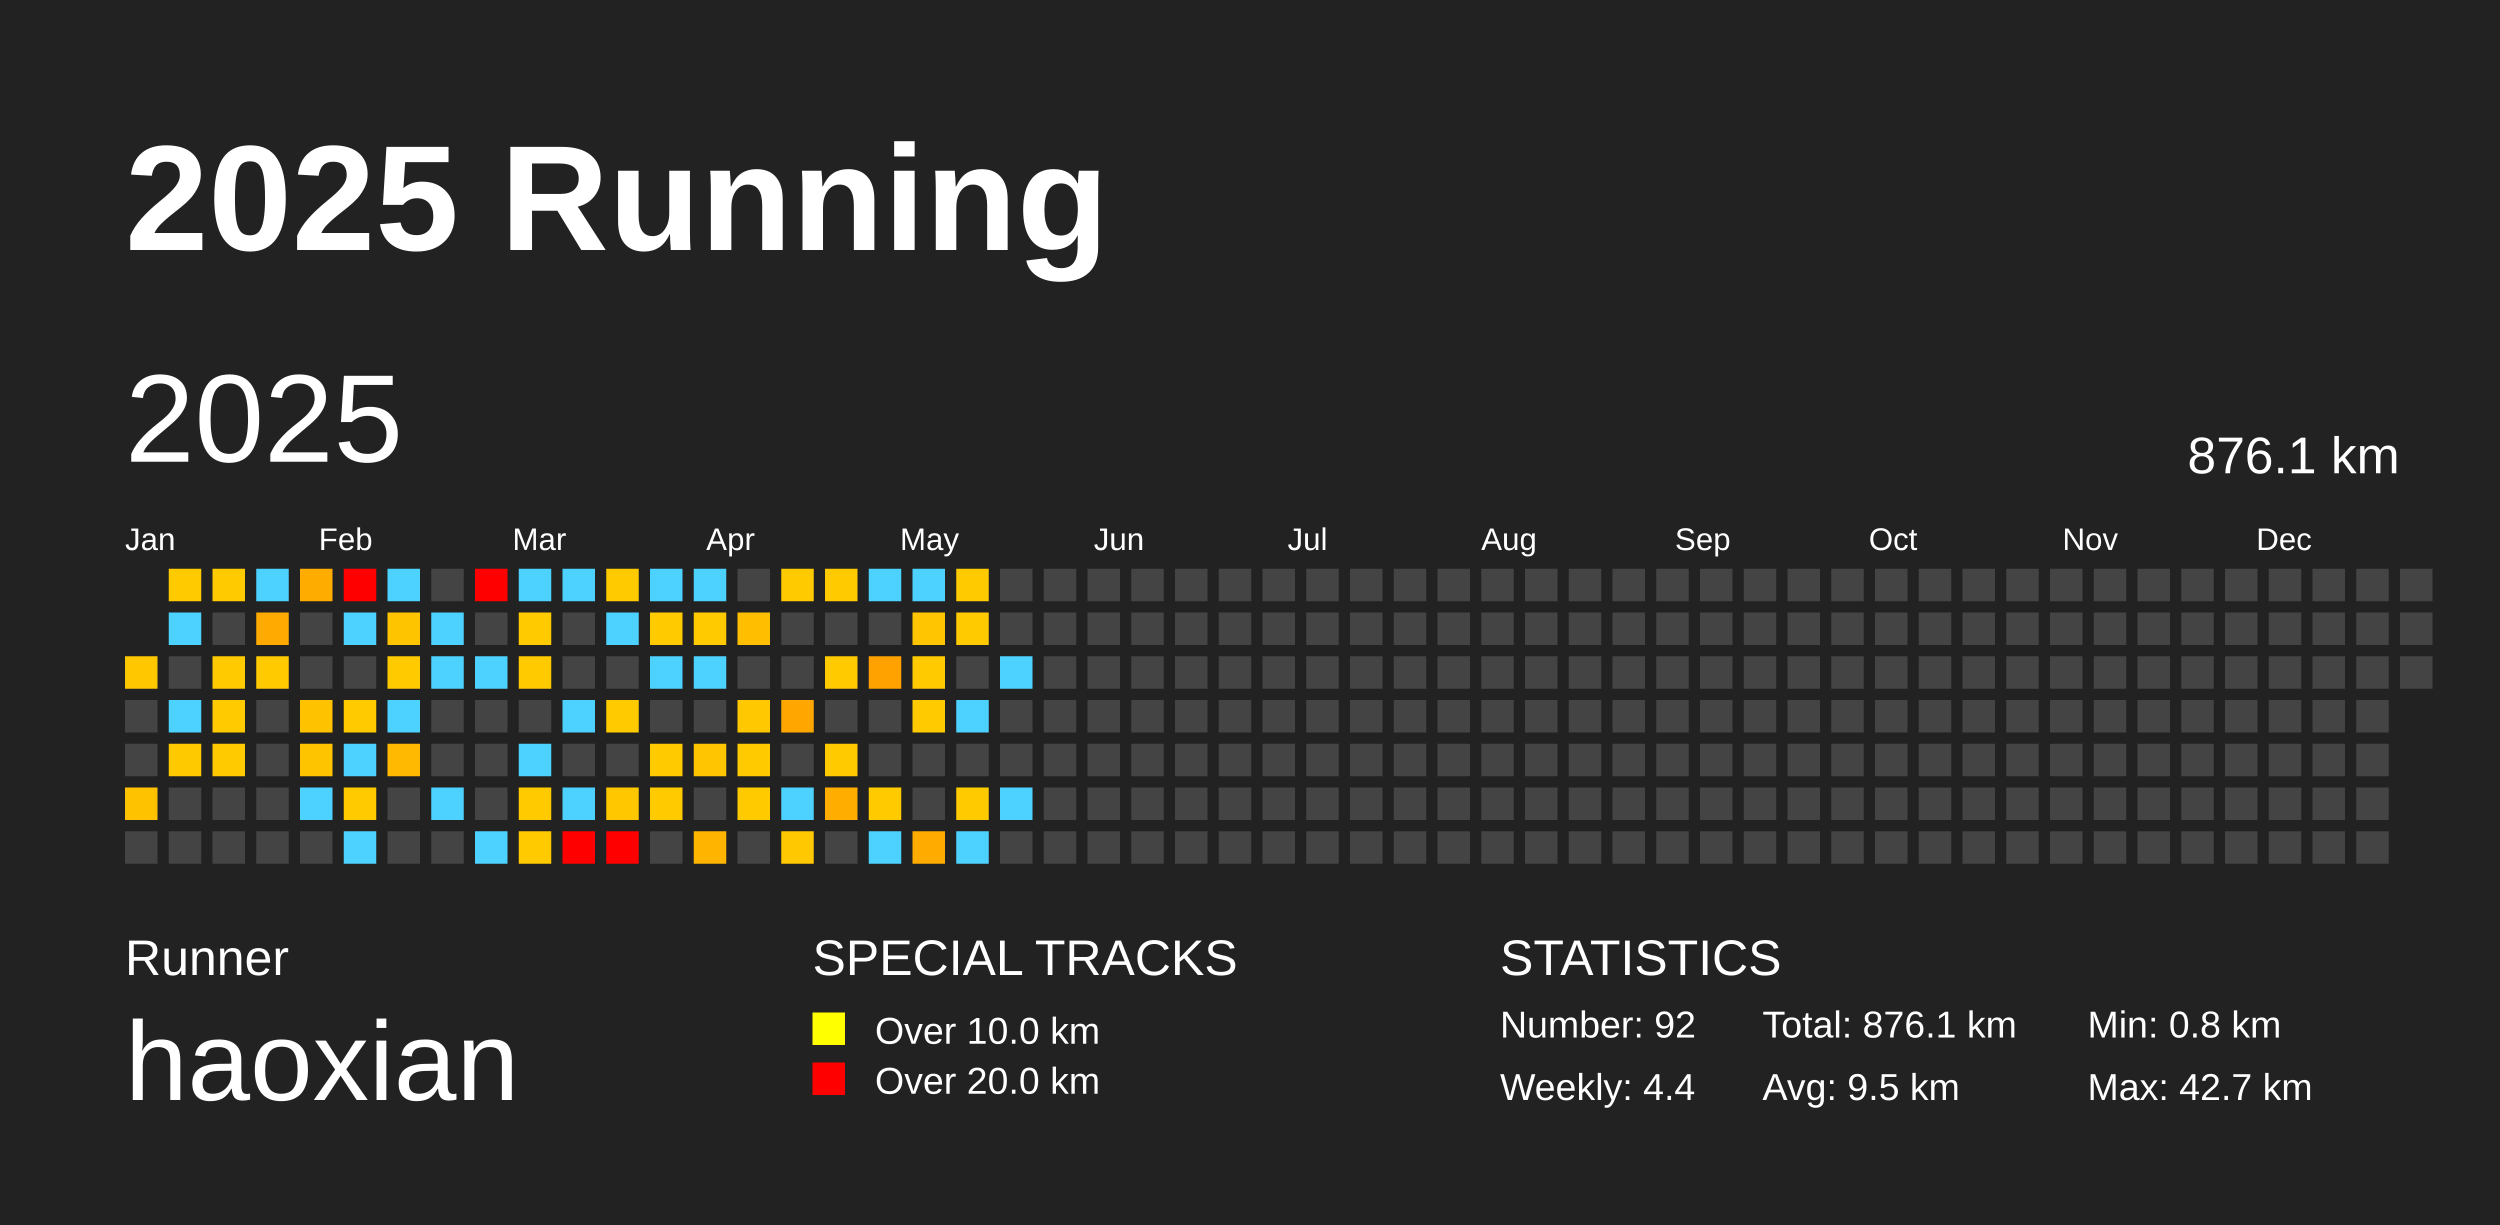
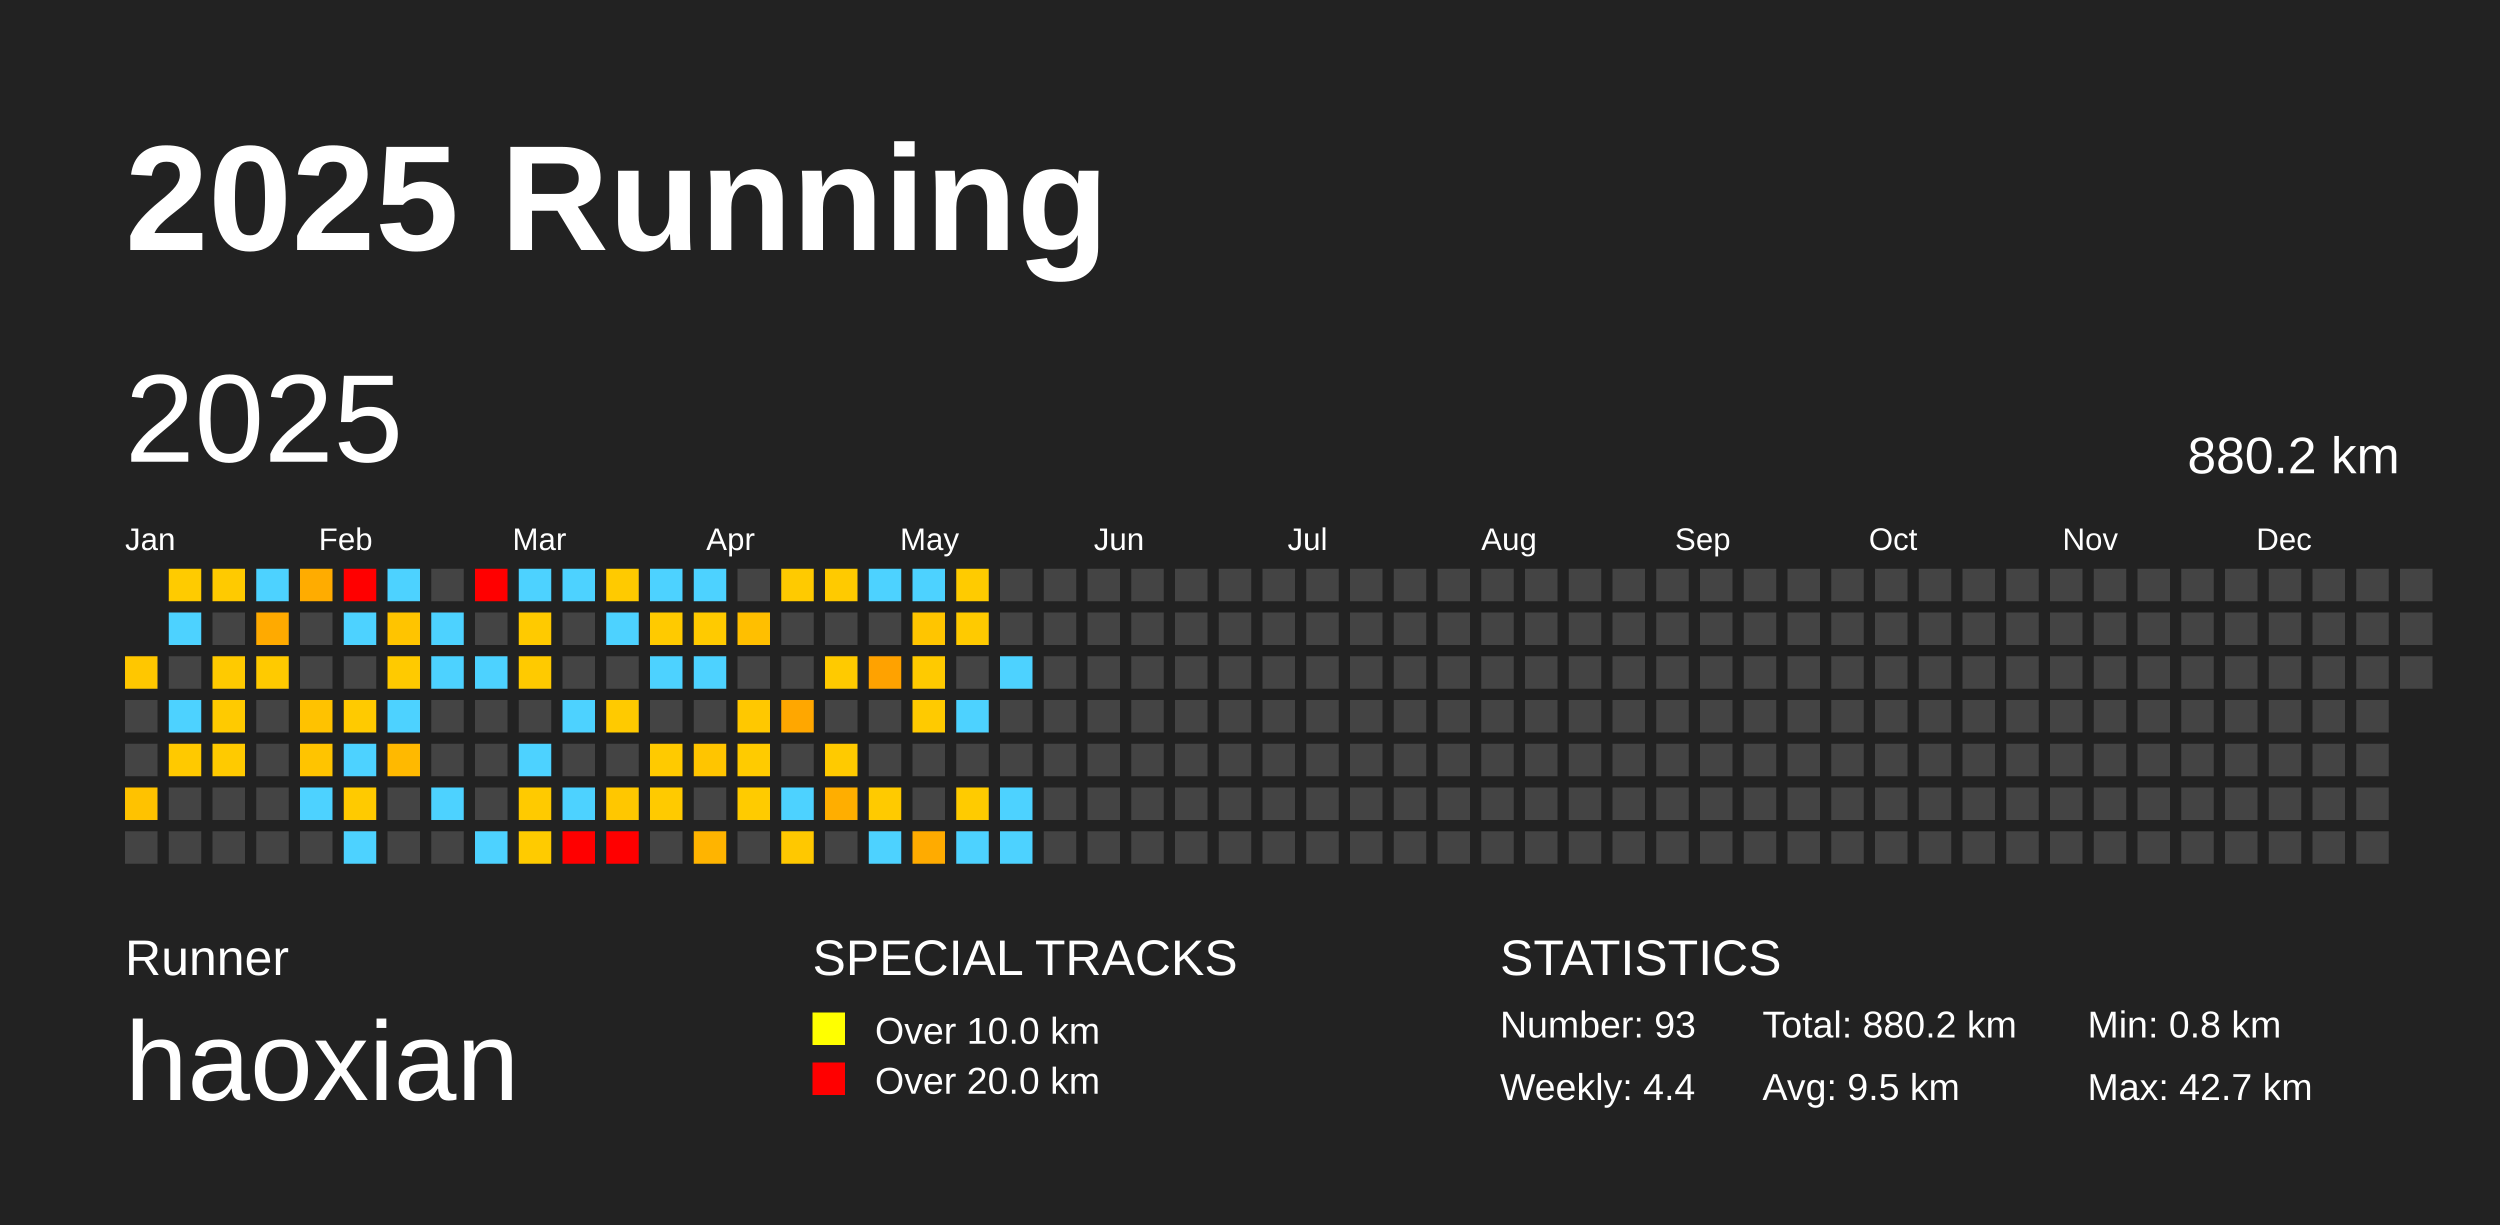
<svg xmlns="http://www.w3.org/2000/svg" baseProfile="full" height="98mm" version="1.1" viewBox="0,0,200,98" width="200mm">
  <defs />
  <rect fill="#222222" height="98" width="200" x="0" y="0" />
  <text fill="#FFFFFF" style="font-size:12px; font-family:Arial; font-weight:bold;" x="10" y="20">2025 Running</text>
  <text fill="#FFFFFF" style="font-size:4px; font-family:Arial" x="10" y="78">Runner</text>
  <text fill="#FFFFFF" style="font-size:9px; font-family:Arial" x="10" y="88">haoxian</text>
  <text fill="#FFFFFF" style="font-size:4px; font-family:Arial" x="65" y="78">SPECIAL TRACKS</text>
  <rect fill="yellow" height="2.6" width="2.6" x="65" y="81" />
  <text fill="#FFFFFF" style="font-size:3px; font-family:Arial" x="70" y="83.5">Over 10.0 km</text>
  <rect fill="red" height="2.6" width="2.6" x="65" y="85" />
  <text fill="#FFFFFF" style="font-size:3px; font-family:Arial" x="70" y="87.5">Over 20.0 km</text>
  <text fill="#FFFFFF" style="font-size:4px; font-family:Arial" x="120" y="78">STATISTICS</text>
-   <text fill="#FFFFFF" style="font-size:3px; font-family:Arial" x="120" y="83">Number: 92</text>
+   <text fill="#FFFFFF" style="font-size:3px; font-family:Arial" x="120" y="83">Number: 93</text>
  <text fill="#FFFFFF" style="font-size:3px; font-family:Arial" x="120" y="88">Weekly: 4.4</text>
-   <text fill="#FFFFFF" style="font-size:3px; font-family:Arial" x="141" y="83">Total: 876.1 km</text>
+   <text fill="#FFFFFF" style="font-size:3px; font-family:Arial" x="141" y="83">Total: 880.2 km</text>
  <text fill="#FFFFFF" style="font-size:3px; font-family:Arial" x="141" y="88">Avg: 9.5 km</text>
  <text fill="#FFFFFF" style="font-size:3px; font-family:Arial" x="167" y="83">Min: 0.8 km</text>
  <text fill="#FFFFFF" style="font-size:3px; font-family:Arial" x="167" y="88">Max: 42.7 km</text>
  <text dominant-baseline="hanging" fill="#FFFFFF" style="font-size:10.0px; font-family:Arial;" x="10" y="30">2025</text>
-   <text dominant-baseline="hanging" fill="#FFFFFF" style="font-size:4.125px; font-family:Arial;" x="175" y="35">876.1 km</text>
+   <text dominant-baseline="hanging" fill="#FFFFFF" style="font-size:4.125px; font-family:Arial;" x="175" y="35">880.2 km</text>
  <text fill="#FFFFFF" style="font-size:2.5px; font-family:Arial" x="10.0" y="44">Jan</text>
  <text fill="#FFFFFF" style="font-size:2.5px; font-family:Arial" x="25.5" y="44">Feb</text>
  <text fill="#FFFFFF" style="font-size:2.5px; font-family:Arial" x="41.0" y="44">Mar</text>
  <text fill="#FFFFFF" style="font-size:2.5px; font-family:Arial" x="56.5" y="44">Apr</text>
  <text fill="#FFFFFF" style="font-size:2.5px; font-family:Arial" x="72.0" y="44">May</text>
  <text fill="#FFFFFF" style="font-size:2.5px; font-family:Arial" x="87.5" y="44">Jun</text>
  <text fill="#FFFFFF" style="font-size:2.5px; font-family:Arial" x="103.0" y="44">Jul</text>
  <text fill="#FFFFFF" style="font-size:2.5px; font-family:Arial" x="118.5" y="44">Aug</text>
  <text fill="#FFFFFF" style="font-size:2.5px; font-family:Arial" x="134.0" y="44">Sep</text>
  <text fill="#FFFFFF" style="font-size:2.5px; font-family:Arial" x="149.5" y="44">Oct</text>
  <text fill="#FFFFFF" style="font-size:2.5px; font-family:Arial" x="165.0" y="44">Nov</text>
  <text fill="#FFFFFF" style="font-size:2.5px; font-family:Arial" x="180.5" y="44">Dec</text>
  <rect fill="#ffc700" height="2.6" width="2.6" x="10.0" y="52.5" />
  <rect fill="#444444" height="2.6" width="2.6" x="10.0" y="56.0" />
  <rect fill="#444444" height="2.6" width="2.6" x="10.0" y="59.5" />
  <rect fill="#ffc200" height="2.6" width="2.6" x="10.0" y="63.0" />
  <rect fill="#444444" height="2.6" width="2.6" x="10.0" y="66.5" />
  <rect fill="#ffcb00" height="2.6" width="2.6" x="13.5" y="45.5" />
  <rect fill="#4dd2ff" height="2.6" width="2.6" x="13.5" y="49.0" />
  <rect fill="#444444" height="2.6" width="2.6" x="13.5" y="52.5" />
  <rect fill="#4dd2ff" height="2.6" width="2.6" x="13.5" y="56.0" />
  <rect fill="#ffc900" height="2.6" width="2.6" x="13.5" y="59.5" />
  <rect fill="#444444" height="2.6" width="2.6" x="13.5" y="63.0" />
  <rect fill="#444444" height="2.6" width="2.6" x="13.5" y="66.5" />
  <rect fill="#ffca00" height="2.6" width="2.6" x="17.0" y="45.5" />
  <rect fill="#444444" height="2.6" width="2.6" x="17.0" y="49.0" />
  <rect fill="#ffca00" height="2.6" width="2.6" x="17.0" y="52.5" />
  <rect fill="#ffca00" height="2.6" width="2.6" x="17.0" y="56.0" />
  <rect fill="#ffca00" height="2.6" width="2.6" x="17.0" y="59.5" />
  <rect fill="#444444" height="2.6" width="2.6" x="17.0" y="63.0" />
  <rect fill="#444444" height="2.6" width="2.6" x="17.0" y="66.5" />
  <rect fill="#4dd2ff" height="2.6" width="2.6" x="20.5" y="45.5" />
  <rect fill="#ffaa00" height="2.6" width="2.6" x="20.5" y="49.0" />
  <rect fill="#ffca00" height="2.6" width="2.6" x="20.5" y="52.5" />
  <rect fill="#444444" height="2.6" width="2.6" x="20.5" y="56.0" />
  <rect fill="#444444" height="2.6" width="2.6" x="20.5" y="59.5" />
  <rect fill="#444444" height="2.6" width="2.6" x="20.5" y="63.0" />
  <rect fill="#444444" height="2.6" width="2.6" x="20.5" y="66.5" />
  <rect fill="#ffac00" height="2.6" width="2.6" x="24.0" y="45.5" />
  <rect fill="#444444" height="2.6" width="2.6" x="24.0" y="49.0" />
  <rect fill="#444444" height="2.6" width="2.6" x="24.0" y="52.5" />
  <rect fill="#ffc200" height="2.6" width="2.6" x="24.0" y="56.0" />
  <rect fill="#ffc400" height="2.6" width="2.6" x="24.0" y="59.5" />
  <rect fill="#4dd2ff" height="2.6" width="2.6" x="24.0" y="63.0" />
  <rect fill="#444444" height="2.6" width="2.6" x="24.0" y="66.5" />
  <rect fill="red" height="2.6" width="2.6" x="27.5" y="45.5" />
  <rect fill="#4dd2ff" height="2.6" width="2.6" x="27.5" y="49.0" />
  <rect fill="#444444" height="2.6" width="2.6" x="27.5" y="52.5" />
  <rect fill="#ffca00" height="2.6" width="2.6" x="27.5" y="56.0" />
  <rect fill="#4dd2ff" height="2.6" width="2.6" x="27.5" y="59.5" />
  <rect fill="#ffca00" height="2.6" width="2.6" x="27.5" y="63.0" />
  <rect fill="#4dd2ff" height="2.6" width="2.6" x="27.5" y="66.5" />
  <rect fill="#4dd2ff" height="2.6" width="2.6" x="31.0" y="45.5" />
  <rect fill="#ffc400" height="2.6" width="2.6" x="31.0" y="49.0" />
  <rect fill="#ffca00" height="2.6" width="2.6" x="31.0" y="52.5" />
  <rect fill="#4dd2ff" height="2.6" width="2.6" x="31.0" y="56.0" />
  <rect fill="#ffb900" height="2.6" width="2.6" x="31.0" y="59.5" />
  <rect fill="#444444" height="2.6" width="2.6" x="31.0" y="63.0" />
  <rect fill="#444444" height="2.6" width="2.6" x="31.0" y="66.5" />
  <rect fill="#444444" height="2.6" width="2.6" x="34.5" y="45.5" />
  <rect fill="#4dd2ff" height="2.6" width="2.6" x="34.5" y="49.0" />
  <rect fill="#4dd2ff" height="2.6" width="2.6" x="34.5" y="52.5" />
  <rect fill="#444444" height="2.6" width="2.6" x="34.5" y="56.0" />
  <rect fill="#444444" height="2.6" width="2.6" x="34.5" y="59.5" />
  <rect fill="#4dd2ff" height="2.6" width="2.6" x="34.5" y="63.0" />
  <rect fill="#444444" height="2.6" width="2.6" x="34.5" y="66.5" />
  <rect fill="red" height="2.6" width="2.6" x="38.0" y="45.5" />
  <rect fill="#444444" height="2.6" width="2.6" x="38.0" y="49.0" />
  <rect fill="#4dd2ff" height="2.6" width="2.6" x="38.0" y="52.5" />
  <rect fill="#444444" height="2.6" width="2.6" x="38.0" y="56.0" />
  <rect fill="#444444" height="2.6" width="2.6" x="38.0" y="59.5" />
  <rect fill="#444444" height="2.6" width="2.6" x="38.0" y="63.0" />
  <rect fill="#4dd2ff" height="2.6" width="2.6" x="38.0" y="66.5" />
  <rect fill="#4dd2ff" height="2.6" width="2.6" x="41.5" y="45.5" />
  <rect fill="#ffca00" height="2.6" width="2.6" x="41.5" y="49.0" />
  <rect fill="#ffca00" height="2.6" width="2.6" x="41.5" y="52.5" />
  <rect fill="#444444" height="2.6" width="2.6" x="41.5" y="56.0" />
  <rect fill="#4dd2ff" height="2.6" width="2.6" x="41.5" y="59.5" />
  <rect fill="#ffca00" height="2.6" width="2.6" x="41.5" y="63.0" />
  <rect fill="#ffcb00" height="2.6" width="2.6" x="41.5" y="66.5" />
  <rect fill="#4dd2ff" height="2.6" width="2.6" x="45.0" y="45.5" />
  <rect fill="#444444" height="2.6" width="2.6" x="45.0" y="49.0" />
  <rect fill="#444444" height="2.6" width="2.6" x="45.0" y="52.5" />
  <rect fill="#4dd2ff" height="2.6" width="2.6" x="45.0" y="56.0" />
  <rect fill="#444444" height="2.6" width="2.6" x="45.0" y="59.5" />
  <rect fill="#4dd2ff" height="2.6" width="2.6" x="45.0" y="63.0" />
  <rect fill="red" height="2.6" width="2.6" x="45.0" y="66.5" />
  <rect fill="#ffca00" height="2.6" width="2.6" x="48.5" y="45.5" />
  <rect fill="#4dd2ff" height="2.6" width="2.6" x="48.5" y="49.0" />
  <rect fill="#444444" height="2.6" width="2.6" x="48.5" y="52.5" />
  <rect fill="#ffca00" height="2.6" width="2.6" x="48.5" y="56.0" />
  <rect fill="#444444" height="2.6" width="2.6" x="48.5" y="59.5" />
  <rect fill="#ffc700" height="2.6" width="2.6" x="48.5" y="63.0" />
  <rect fill="red" height="2.6" width="2.6" x="48.5" y="66.5" />
  <rect fill="#4dd2ff" height="2.6" width="2.6" x="52.0" y="45.5" />
  <rect fill="#ffca00" height="2.6" width="2.6" x="52.0" y="49.0" />
  <rect fill="#4dd2ff" height="2.6" width="2.6" x="52.0" y="52.5" />
  <rect fill="#444444" height="2.6" width="2.6" x="52.0" y="56.0" />
  <rect fill="#ffca00" height="2.6" width="2.6" x="52.0" y="59.5" />
  <rect fill="#ffca00" height="2.6" width="2.6" x="52.0" y="63.0" />
  <rect fill="#444444" height="2.6" width="2.6" x="52.0" y="66.5" />
  <rect fill="#4dd2ff" height="2.6" width="2.6" x="55.5" y="45.5" />
  <rect fill="#ffca00" height="2.6" width="2.6" x="55.5" y="49.0" />
  <rect fill="#4dd2ff" height="2.6" width="2.6" x="55.5" y="52.5" />
  <rect fill="#444444" height="2.6" width="2.6" x="55.5" y="56.0" />
  <rect fill="#ffc500" height="2.6" width="2.6" x="55.5" y="59.5" />
  <rect fill="#444444" height="2.6" width="2.6" x="55.5" y="63.0" />
  <rect fill="#ffb400" height="2.6" width="2.6" x="55.5" y="66.5" />
  <rect fill="#444444" height="2.6" width="2.6" x="59.0" y="45.5" />
  <rect fill="#ffbf00" height="2.6" width="2.6" x="59.0" y="49.0" />
  <rect fill="#444444" height="2.6" width="2.6" x="59.0" y="52.5" />
  <rect fill="#ffc800" height="2.6" width="2.6" x="59.0" y="56.0" />
  <rect fill="#ffcb00" height="2.6" width="2.6" x="59.0" y="59.5" />
  <rect fill="#ffcb00" height="2.6" width="2.6" x="59.0" y="63.0" />
  <rect fill="#444444" height="2.6" width="2.6" x="59.0" y="66.5" />
  <rect fill="#ffca00" height="2.6" width="2.6" x="62.5" y="45.5" />
  <rect fill="#444444" height="2.6" width="2.6" x="62.5" y="49.0" />
  <rect fill="#444444" height="2.6" width="2.6" x="62.5" y="52.5" />
  <rect fill="#ffa700" height="2.6" width="2.6" x="62.5" y="56.0" />
  <rect fill="#444444" height="2.6" width="2.6" x="62.5" y="59.5" />
  <rect fill="#4dd2ff" height="2.6" width="2.6" x="62.5" y="63.0" />
  <rect fill="#ffc800" height="2.6" width="2.6" x="62.5" y="66.5" />
  <rect fill="#ffca00" height="2.6" width="2.6" x="66.0" y="45.5" />
  <rect fill="#444444" height="2.6" width="2.6" x="66.0" y="49.0" />
  <rect fill="#ffca00" height="2.6" width="2.6" x="66.0" y="52.5" />
  <rect fill="#444444" height="2.6" width="2.6" x="66.0" y="56.0" />
  <rect fill="#ffca00" height="2.6" width="2.6" x="66.0" y="59.5" />
  <rect fill="#ffae00" height="2.6" width="2.6" x="66.0" y="63.0" />
  <rect fill="#444444" height="2.6" width="2.6" x="66.0" y="66.5" />
  <rect fill="#4dd2ff" height="2.6" width="2.6" x="69.5" y="45.5" />
  <rect fill="#444444" height="2.6" width="2.6" x="69.5" y="49.0" />
  <rect fill="#ffa200" height="2.6" width="2.6" x="69.5" y="52.5" />
  <rect fill="#444444" height="2.6" width="2.6" x="69.5" y="56.0" />
  <rect fill="#444444" height="2.6" width="2.6" x="69.5" y="59.5" />
  <rect fill="#ffca00" height="2.6" width="2.6" x="69.5" y="63.0" />
  <rect fill="#4dd2ff" height="2.6" width="2.6" x="69.5" y="66.5" />
  <rect fill="#4dd2ff" height="2.6" width="2.6" x="73.0" y="45.5" />
  <rect fill="#ffc500" height="2.6" width="2.6" x="73.0" y="49.0" />
  <rect fill="#ffca00" height="2.6" width="2.6" x="73.0" y="52.5" />
  <rect fill="#ffca00" height="2.6" width="2.6" x="73.0" y="56.0" />
  <rect fill="#444444" height="2.6" width="2.6" x="73.0" y="59.5" />
  <rect fill="#444444" height="2.6" width="2.6" x="73.0" y="63.0" />
  <rect fill="#ffab00" height="2.6" width="2.6" x="73.0" y="66.5" />
  <rect fill="#ffcb00" height="2.6" width="2.6" x="76.5" y="45.5" />
  <rect fill="#ffca00" height="2.6" width="2.6" x="76.5" y="49.0" />
  <rect fill="#444444" height="2.6" width="2.6" x="76.5" y="52.5" />
  <rect fill="#4dd2ff" height="2.6" width="2.6" x="76.5" y="56.0" />
  <rect fill="#444444" height="2.6" width="2.6" x="76.5" y="59.5" />
  <rect fill="#ffcb00" height="2.6" width="2.6" x="76.5" y="63.0" />
  <rect fill="#4dd2ff" height="2.6" width="2.6" x="76.5" y="66.5" />
  <rect fill="#444444" height="2.6" width="2.6" x="80.0" y="45.5" />
  <rect fill="#444444" height="2.6" width="2.6" x="80.0" y="49.0" />
  <rect fill="#4dd2ff" height="2.6" width="2.6" x="80.0" y="52.5" />
  <rect fill="#444444" height="2.6" width="2.6" x="80.0" y="56.0" />
  <rect fill="#444444" height="2.6" width="2.6" x="80.0" y="59.5" />
  <rect fill="#4dd2ff" height="2.6" width="2.6" x="80.0" y="63.0" />
-   <rect fill="#444444" height="2.6" width="2.6" x="80.0" y="66.5" />
+   <rect fill="#4dd2ff" height="2.6" width="2.6" x="80.0" y="66.5" />
  <rect fill="#444444" height="2.6" width="2.6" x="83.5" y="45.5" />
  <rect fill="#444444" height="2.6" width="2.6" x="83.5" y="49.0" />
  <rect fill="#444444" height="2.6" width="2.6" x="83.5" y="52.5" />
  <rect fill="#444444" height="2.6" width="2.6" x="83.5" y="56.0" />
  <rect fill="#444444" height="2.6" width="2.6" x="83.5" y="59.5" />
  <rect fill="#444444" height="2.6" width="2.6" x="83.5" y="63.0" />
  <rect fill="#444444" height="2.6" width="2.6" x="83.5" y="66.5" />
  <rect fill="#444444" height="2.6" width="2.6" x="87.0" y="45.5" />
  <rect fill="#444444" height="2.6" width="2.6" x="87.0" y="49.0" />
  <rect fill="#444444" height="2.6" width="2.6" x="87.0" y="52.5" />
  <rect fill="#444444" height="2.6" width="2.6" x="87.0" y="56.0" />
  <rect fill="#444444" height="2.6" width="2.6" x="87.0" y="59.5" />
  <rect fill="#444444" height="2.6" width="2.6" x="87.0" y="63.0" />
  <rect fill="#444444" height="2.6" width="2.6" x="87.0" y="66.5" />
  <rect fill="#444444" height="2.6" width="2.6" x="90.5" y="45.5" />
  <rect fill="#444444" height="2.6" width="2.6" x="90.5" y="49.0" />
  <rect fill="#444444" height="2.6" width="2.6" x="90.5" y="52.5" />
  <rect fill="#444444" height="2.6" width="2.6" x="90.5" y="56.0" />
  <rect fill="#444444" height="2.6" width="2.6" x="90.5" y="59.5" />
  <rect fill="#444444" height="2.6" width="2.6" x="90.5" y="63.0" />
  <rect fill="#444444" height="2.6" width="2.6" x="90.5" y="66.5" />
  <rect fill="#444444" height="2.6" width="2.6" x="94.0" y="45.5" />
  <rect fill="#444444" height="2.6" width="2.6" x="94.0" y="49.0" />
  <rect fill="#444444" height="2.6" width="2.6" x="94.0" y="52.5" />
  <rect fill="#444444" height="2.6" width="2.6" x="94.0" y="56.0" />
  <rect fill="#444444" height="2.6" width="2.6" x="94.0" y="59.5" />
  <rect fill="#444444" height="2.6" width="2.6" x="94.0" y="63.0" />
  <rect fill="#444444" height="2.6" width="2.6" x="94.0" y="66.5" />
  <rect fill="#444444" height="2.6" width="2.6" x="97.5" y="45.5" />
  <rect fill="#444444" height="2.6" width="2.6" x="97.5" y="49.0" />
  <rect fill="#444444" height="2.6" width="2.6" x="97.5" y="52.5" />
  <rect fill="#444444" height="2.6" width="2.6" x="97.5" y="56.0" />
  <rect fill="#444444" height="2.6" width="2.6" x="97.5" y="59.5" />
  <rect fill="#444444" height="2.6" width="2.6" x="97.5" y="63.0" />
  <rect fill="#444444" height="2.6" width="2.6" x="97.5" y="66.5" />
  <rect fill="#444444" height="2.6" width="2.6" x="101.0" y="45.5" />
  <rect fill="#444444" height="2.6" width="2.6" x="101.0" y="49.0" />
  <rect fill="#444444" height="2.6" width="2.6" x="101.0" y="52.5" />
  <rect fill="#444444" height="2.6" width="2.6" x="101.0" y="56.0" />
  <rect fill="#444444" height="2.6" width="2.6" x="101.0" y="59.5" />
  <rect fill="#444444" height="2.6" width="2.6" x="101.0" y="63.0" />
  <rect fill="#444444" height="2.6" width="2.6" x="101.0" y="66.5" />
  <rect fill="#444444" height="2.6" width="2.6" x="104.5" y="45.5" />
  <rect fill="#444444" height="2.6" width="2.6" x="104.5" y="49.0" />
  <rect fill="#444444" height="2.6" width="2.6" x="104.5" y="52.5" />
  <rect fill="#444444" height="2.6" width="2.6" x="104.5" y="56.0" />
  <rect fill="#444444" height="2.6" width="2.6" x="104.5" y="59.5" />
  <rect fill="#444444" height="2.6" width="2.6" x="104.5" y="63.0" />
  <rect fill="#444444" height="2.6" width="2.6" x="104.5" y="66.5" />
  <rect fill="#444444" height="2.6" width="2.6" x="108.0" y="45.5" />
  <rect fill="#444444" height="2.6" width="2.6" x="108.0" y="49.0" />
  <rect fill="#444444" height="2.6" width="2.6" x="108.0" y="52.5" />
  <rect fill="#444444" height="2.6" width="2.6" x="108.0" y="56.0" />
  <rect fill="#444444" height="2.6" width="2.6" x="108.0" y="59.5" />
  <rect fill="#444444" height="2.6" width="2.6" x="108.0" y="63.0" />
  <rect fill="#444444" height="2.6" width="2.6" x="108.0" y="66.5" />
  <rect fill="#444444" height="2.6" width="2.6" x="111.5" y="45.5" />
  <rect fill="#444444" height="2.6" width="2.6" x="111.5" y="49.0" />
  <rect fill="#444444" height="2.6" width="2.6" x="111.5" y="52.5" />
  <rect fill="#444444" height="2.6" width="2.6" x="111.5" y="56.0" />
  <rect fill="#444444" height="2.6" width="2.6" x="111.5" y="59.5" />
  <rect fill="#444444" height="2.6" width="2.6" x="111.5" y="63.0" />
  <rect fill="#444444" height="2.6" width="2.6" x="111.5" y="66.5" />
  <rect fill="#444444" height="2.6" width="2.6" x="115.0" y="45.5" />
  <rect fill="#444444" height="2.6" width="2.6" x="115.0" y="49.0" />
  <rect fill="#444444" height="2.6" width="2.6" x="115.0" y="52.5" />
  <rect fill="#444444" height="2.6" width="2.6" x="115.0" y="56.0" />
  <rect fill="#444444" height="2.6" width="2.6" x="115.0" y="59.5" />
  <rect fill="#444444" height="2.6" width="2.6" x="115.0" y="63.0" />
  <rect fill="#444444" height="2.6" width="2.6" x="115.0" y="66.5" />
  <rect fill="#444444" height="2.6" width="2.6" x="118.5" y="45.5" />
  <rect fill="#444444" height="2.6" width="2.6" x="118.5" y="49.0" />
  <rect fill="#444444" height="2.6" width="2.6" x="118.5" y="52.5" />
  <rect fill="#444444" height="2.6" width="2.6" x="118.5" y="56.0" />
  <rect fill="#444444" height="2.6" width="2.6" x="118.5" y="59.5" />
  <rect fill="#444444" height="2.6" width="2.6" x="118.5" y="63.0" />
  <rect fill="#444444" height="2.6" width="2.6" x="118.5" y="66.5" />
  <rect fill="#444444" height="2.6" width="2.6" x="122.0" y="45.5" />
  <rect fill="#444444" height="2.6" width="2.6" x="122.0" y="49.0" />
  <rect fill="#444444" height="2.6" width="2.6" x="122.0" y="52.5" />
  <rect fill="#444444" height="2.6" width="2.6" x="122.0" y="56.0" />
  <rect fill="#444444" height="2.6" width="2.6" x="122.0" y="59.5" />
  <rect fill="#444444" height="2.6" width="2.6" x="122.0" y="63.0" />
  <rect fill="#444444" height="2.6" width="2.6" x="122.0" y="66.5" />
  <rect fill="#444444" height="2.6" width="2.6" x="125.5" y="45.5" />
  <rect fill="#444444" height="2.6" width="2.6" x="125.5" y="49.0" />
  <rect fill="#444444" height="2.6" width="2.6" x="125.5" y="52.5" />
  <rect fill="#444444" height="2.6" width="2.6" x="125.5" y="56.0" />
  <rect fill="#444444" height="2.6" width="2.6" x="125.5" y="59.5" />
  <rect fill="#444444" height="2.6" width="2.6" x="125.5" y="63.0" />
  <rect fill="#444444" height="2.6" width="2.6" x="125.5" y="66.5" />
  <rect fill="#444444" height="2.6" width="2.6" x="129.0" y="45.5" />
  <rect fill="#444444" height="2.6" width="2.6" x="129.0" y="49.0" />
  <rect fill="#444444" height="2.6" width="2.6" x="129.0" y="52.5" />
  <rect fill="#444444" height="2.6" width="2.6" x="129.0" y="56.0" />
  <rect fill="#444444" height="2.6" width="2.6" x="129.0" y="59.5" />
  <rect fill="#444444" height="2.6" width="2.6" x="129.0" y="63.0" />
  <rect fill="#444444" height="2.6" width="2.6" x="129.0" y="66.5" />
  <rect fill="#444444" height="2.6" width="2.6" x="132.5" y="45.5" />
  <rect fill="#444444" height="2.6" width="2.6" x="132.5" y="49.0" />
  <rect fill="#444444" height="2.6" width="2.6" x="132.5" y="52.5" />
  <rect fill="#444444" height="2.6" width="2.6" x="132.5" y="56.0" />
  <rect fill="#444444" height="2.6" width="2.6" x="132.5" y="59.5" />
  <rect fill="#444444" height="2.6" width="2.6" x="132.5" y="63.0" />
  <rect fill="#444444" height="2.6" width="2.6" x="132.5" y="66.5" />
  <rect fill="#444444" height="2.6" width="2.6" x="136.0" y="45.5" />
  <rect fill="#444444" height="2.6" width="2.6" x="136.0" y="49.0" />
  <rect fill="#444444" height="2.6" width="2.6" x="136.0" y="52.5" />
  <rect fill="#444444" height="2.6" width="2.6" x="136.0" y="56.0" />
  <rect fill="#444444" height="2.6" width="2.6" x="136.0" y="59.5" />
  <rect fill="#444444" height="2.6" width="2.6" x="136.0" y="63.0" />
  <rect fill="#444444" height="2.6" width="2.6" x="136.0" y="66.5" />
  <rect fill="#444444" height="2.6" width="2.6" x="139.5" y="45.5" />
  <rect fill="#444444" height="2.6" width="2.6" x="139.5" y="49.0" />
  <rect fill="#444444" height="2.6" width="2.6" x="139.5" y="52.5" />
  <rect fill="#444444" height="2.6" width="2.6" x="139.5" y="56.0" />
  <rect fill="#444444" height="2.6" width="2.6" x="139.5" y="59.5" />
  <rect fill="#444444" height="2.6" width="2.6" x="139.5" y="63.0" />
  <rect fill="#444444" height="2.6" width="2.6" x="139.5" y="66.5" />
  <rect fill="#444444" height="2.6" width="2.6" x="143.0" y="45.5" />
  <rect fill="#444444" height="2.6" width="2.6" x="143.0" y="49.0" />
  <rect fill="#444444" height="2.6" width="2.6" x="143.0" y="52.5" />
  <rect fill="#444444" height="2.6" width="2.6" x="143.0" y="56.0" />
  <rect fill="#444444" height="2.6" width="2.6" x="143.0" y="59.5" />
  <rect fill="#444444" height="2.6" width="2.6" x="143.0" y="63.0" />
  <rect fill="#444444" height="2.6" width="2.6" x="143.0" y="66.5" />
  <rect fill="#444444" height="2.6" width="2.6" x="146.5" y="45.5" />
  <rect fill="#444444" height="2.6" width="2.6" x="146.5" y="49.0" />
  <rect fill="#444444" height="2.6" width="2.6" x="146.5" y="52.5" />
  <rect fill="#444444" height="2.6" width="2.6" x="146.5" y="56.0" />
  <rect fill="#444444" height="2.6" width="2.6" x="146.5" y="59.5" />
  <rect fill="#444444" height="2.6" width="2.6" x="146.5" y="63.0" />
  <rect fill="#444444" height="2.6" width="2.6" x="146.5" y="66.5" />
  <rect fill="#444444" height="2.6" width="2.6" x="150.0" y="45.5" />
  <rect fill="#444444" height="2.6" width="2.6" x="150.0" y="49.0" />
  <rect fill="#444444" height="2.6" width="2.6" x="150.0" y="52.5" />
  <rect fill="#444444" height="2.6" width="2.6" x="150.0" y="56.0" />
  <rect fill="#444444" height="2.6" width="2.6" x="150.0" y="59.5" />
  <rect fill="#444444" height="2.6" width="2.6" x="150.0" y="63.0" />
  <rect fill="#444444" height="2.6" width="2.6" x="150.0" y="66.5" />
  <rect fill="#444444" height="2.6" width="2.6" x="153.5" y="45.5" />
  <rect fill="#444444" height="2.6" width="2.6" x="153.5" y="49.0" />
  <rect fill="#444444" height="2.6" width="2.6" x="153.5" y="52.5" />
  <rect fill="#444444" height="2.6" width="2.6" x="153.5" y="56.0" />
  <rect fill="#444444" height="2.6" width="2.6" x="153.5" y="59.5" />
  <rect fill="#444444" height="2.6" width="2.6" x="153.5" y="63.0" />
  <rect fill="#444444" height="2.6" width="2.6" x="153.5" y="66.5" />
  <rect fill="#444444" height="2.6" width="2.6" x="157.0" y="45.5" />
  <rect fill="#444444" height="2.6" width="2.6" x="157.0" y="49.0" />
  <rect fill="#444444" height="2.6" width="2.6" x="157.0" y="52.5" />
  <rect fill="#444444" height="2.6" width="2.6" x="157.0" y="56.0" />
  <rect fill="#444444" height="2.6" width="2.6" x="157.0" y="59.5" />
  <rect fill="#444444" height="2.6" width="2.6" x="157.0" y="63.0" />
  <rect fill="#444444" height="2.6" width="2.6" x="157.0" y="66.5" />
  <rect fill="#444444" height="2.6" width="2.6" x="160.5" y="45.5" />
  <rect fill="#444444" height="2.6" width="2.6" x="160.5" y="49.0" />
  <rect fill="#444444" height="2.6" width="2.6" x="160.5" y="52.5" />
  <rect fill="#444444" height="2.6" width="2.6" x="160.5" y="56.0" />
  <rect fill="#444444" height="2.6" width="2.6" x="160.5" y="59.5" />
  <rect fill="#444444" height="2.6" width="2.6" x="160.5" y="63.0" />
  <rect fill="#444444" height="2.6" width="2.6" x="160.5" y="66.5" />
  <rect fill="#444444" height="2.6" width="2.6" x="164.0" y="45.5" />
  <rect fill="#444444" height="2.6" width="2.6" x="164.0" y="49.0" />
  <rect fill="#444444" height="2.6" width="2.6" x="164.0" y="52.5" />
  <rect fill="#444444" height="2.6" width="2.6" x="164.0" y="56.0" />
  <rect fill="#444444" height="2.6" width="2.6" x="164.0" y="59.5" />
  <rect fill="#444444" height="2.6" width="2.6" x="164.0" y="63.0" />
  <rect fill="#444444" height="2.6" width="2.6" x="164.0" y="66.5" />
  <rect fill="#444444" height="2.6" width="2.6" x="167.5" y="45.5" />
  <rect fill="#444444" height="2.6" width="2.6" x="167.5" y="49.0" />
  <rect fill="#444444" height="2.6" width="2.6" x="167.5" y="52.5" />
  <rect fill="#444444" height="2.6" width="2.6" x="167.5" y="56.0" />
  <rect fill="#444444" height="2.6" width="2.6" x="167.5" y="59.5" />
  <rect fill="#444444" height="2.6" width="2.6" x="167.5" y="63.0" />
  <rect fill="#444444" height="2.6" width="2.6" x="167.5" y="66.5" />
  <rect fill="#444444" height="2.6" width="2.6" x="171.0" y="45.5" />
  <rect fill="#444444" height="2.6" width="2.6" x="171.0" y="49.0" />
  <rect fill="#444444" height="2.6" width="2.6" x="171.0" y="52.5" />
  <rect fill="#444444" height="2.6" width="2.6" x="171.0" y="56.0" />
  <rect fill="#444444" height="2.6" width="2.6" x="171.0" y="59.5" />
  <rect fill="#444444" height="2.6" width="2.6" x="171.0" y="63.0" />
  <rect fill="#444444" height="2.6" width="2.6" x="171.0" y="66.5" />
  <rect fill="#444444" height="2.6" width="2.6" x="174.5" y="45.5" />
  <rect fill="#444444" height="2.6" width="2.6" x="174.5" y="49.0" />
  <rect fill="#444444" height="2.6" width="2.6" x="174.5" y="52.5" />
  <rect fill="#444444" height="2.6" width="2.6" x="174.5" y="56.0" />
  <rect fill="#444444" height="2.6" width="2.6" x="174.5" y="59.5" />
  <rect fill="#444444" height="2.6" width="2.6" x="174.5" y="63.0" />
  <rect fill="#444444" height="2.6" width="2.6" x="174.5" y="66.5" />
  <rect fill="#444444" height="2.6" width="2.6" x="178.0" y="45.5" />
  <rect fill="#444444" height="2.6" width="2.6" x="178.0" y="49.0" />
  <rect fill="#444444" height="2.6" width="2.6" x="178.0" y="52.5" />
  <rect fill="#444444" height="2.6" width="2.6" x="178.0" y="56.0" />
  <rect fill="#444444" height="2.6" width="2.6" x="178.0" y="59.5" />
  <rect fill="#444444" height="2.6" width="2.6" x="178.0" y="63.0" />
  <rect fill="#444444" height="2.6" width="2.6" x="178.0" y="66.5" />
  <rect fill="#444444" height="2.6" width="2.6" x="181.5" y="45.5" />
  <rect fill="#444444" height="2.6" width="2.6" x="181.5" y="49.0" />
  <rect fill="#444444" height="2.6" width="2.6" x="181.5" y="52.5" />
  <rect fill="#444444" height="2.6" width="2.6" x="181.5" y="56.0" />
  <rect fill="#444444" height="2.6" width="2.6" x="181.5" y="59.5" />
  <rect fill="#444444" height="2.6" width="2.6" x="181.5" y="63.0" />
  <rect fill="#444444" height="2.6" width="2.6" x="181.5" y="66.5" />
  <rect fill="#444444" height="2.6" width="2.6" x="185.0" y="45.5" />
  <rect fill="#444444" height="2.6" width="2.6" x="185.0" y="49.0" />
  <rect fill="#444444" height="2.6" width="2.6" x="185.0" y="52.5" />
  <rect fill="#444444" height="2.6" width="2.6" x="185.0" y="56.0" />
  <rect fill="#444444" height="2.6" width="2.6" x="185.0" y="59.5" />
  <rect fill="#444444" height="2.6" width="2.6" x="185.0" y="63.0" />
  <rect fill="#444444" height="2.6" width="2.6" x="185.0" y="66.5" />
  <rect fill="#444444" height="2.6" width="2.6" x="188.5" y="45.5" />
  <rect fill="#444444" height="2.6" width="2.6" x="188.5" y="49.0" />
  <rect fill="#444444" height="2.6" width="2.6" x="188.5" y="52.5" />
  <rect fill="#444444" height="2.6" width="2.6" x="188.5" y="56.0" />
  <rect fill="#444444" height="2.6" width="2.6" x="188.5" y="59.5" />
  <rect fill="#444444" height="2.6" width="2.6" x="188.5" y="63.0" />
  <rect fill="#444444" height="2.6" width="2.6" x="188.5" y="66.5" />
  <rect fill="#444444" height="2.6" width="2.6" x="192.0" y="45.5" />
  <rect fill="#444444" height="2.6" width="2.6" x="192.0" y="49.0" />
  <rect fill="#444444" height="2.6" width="2.6" x="192.0" y="52.5" />
</svg>
